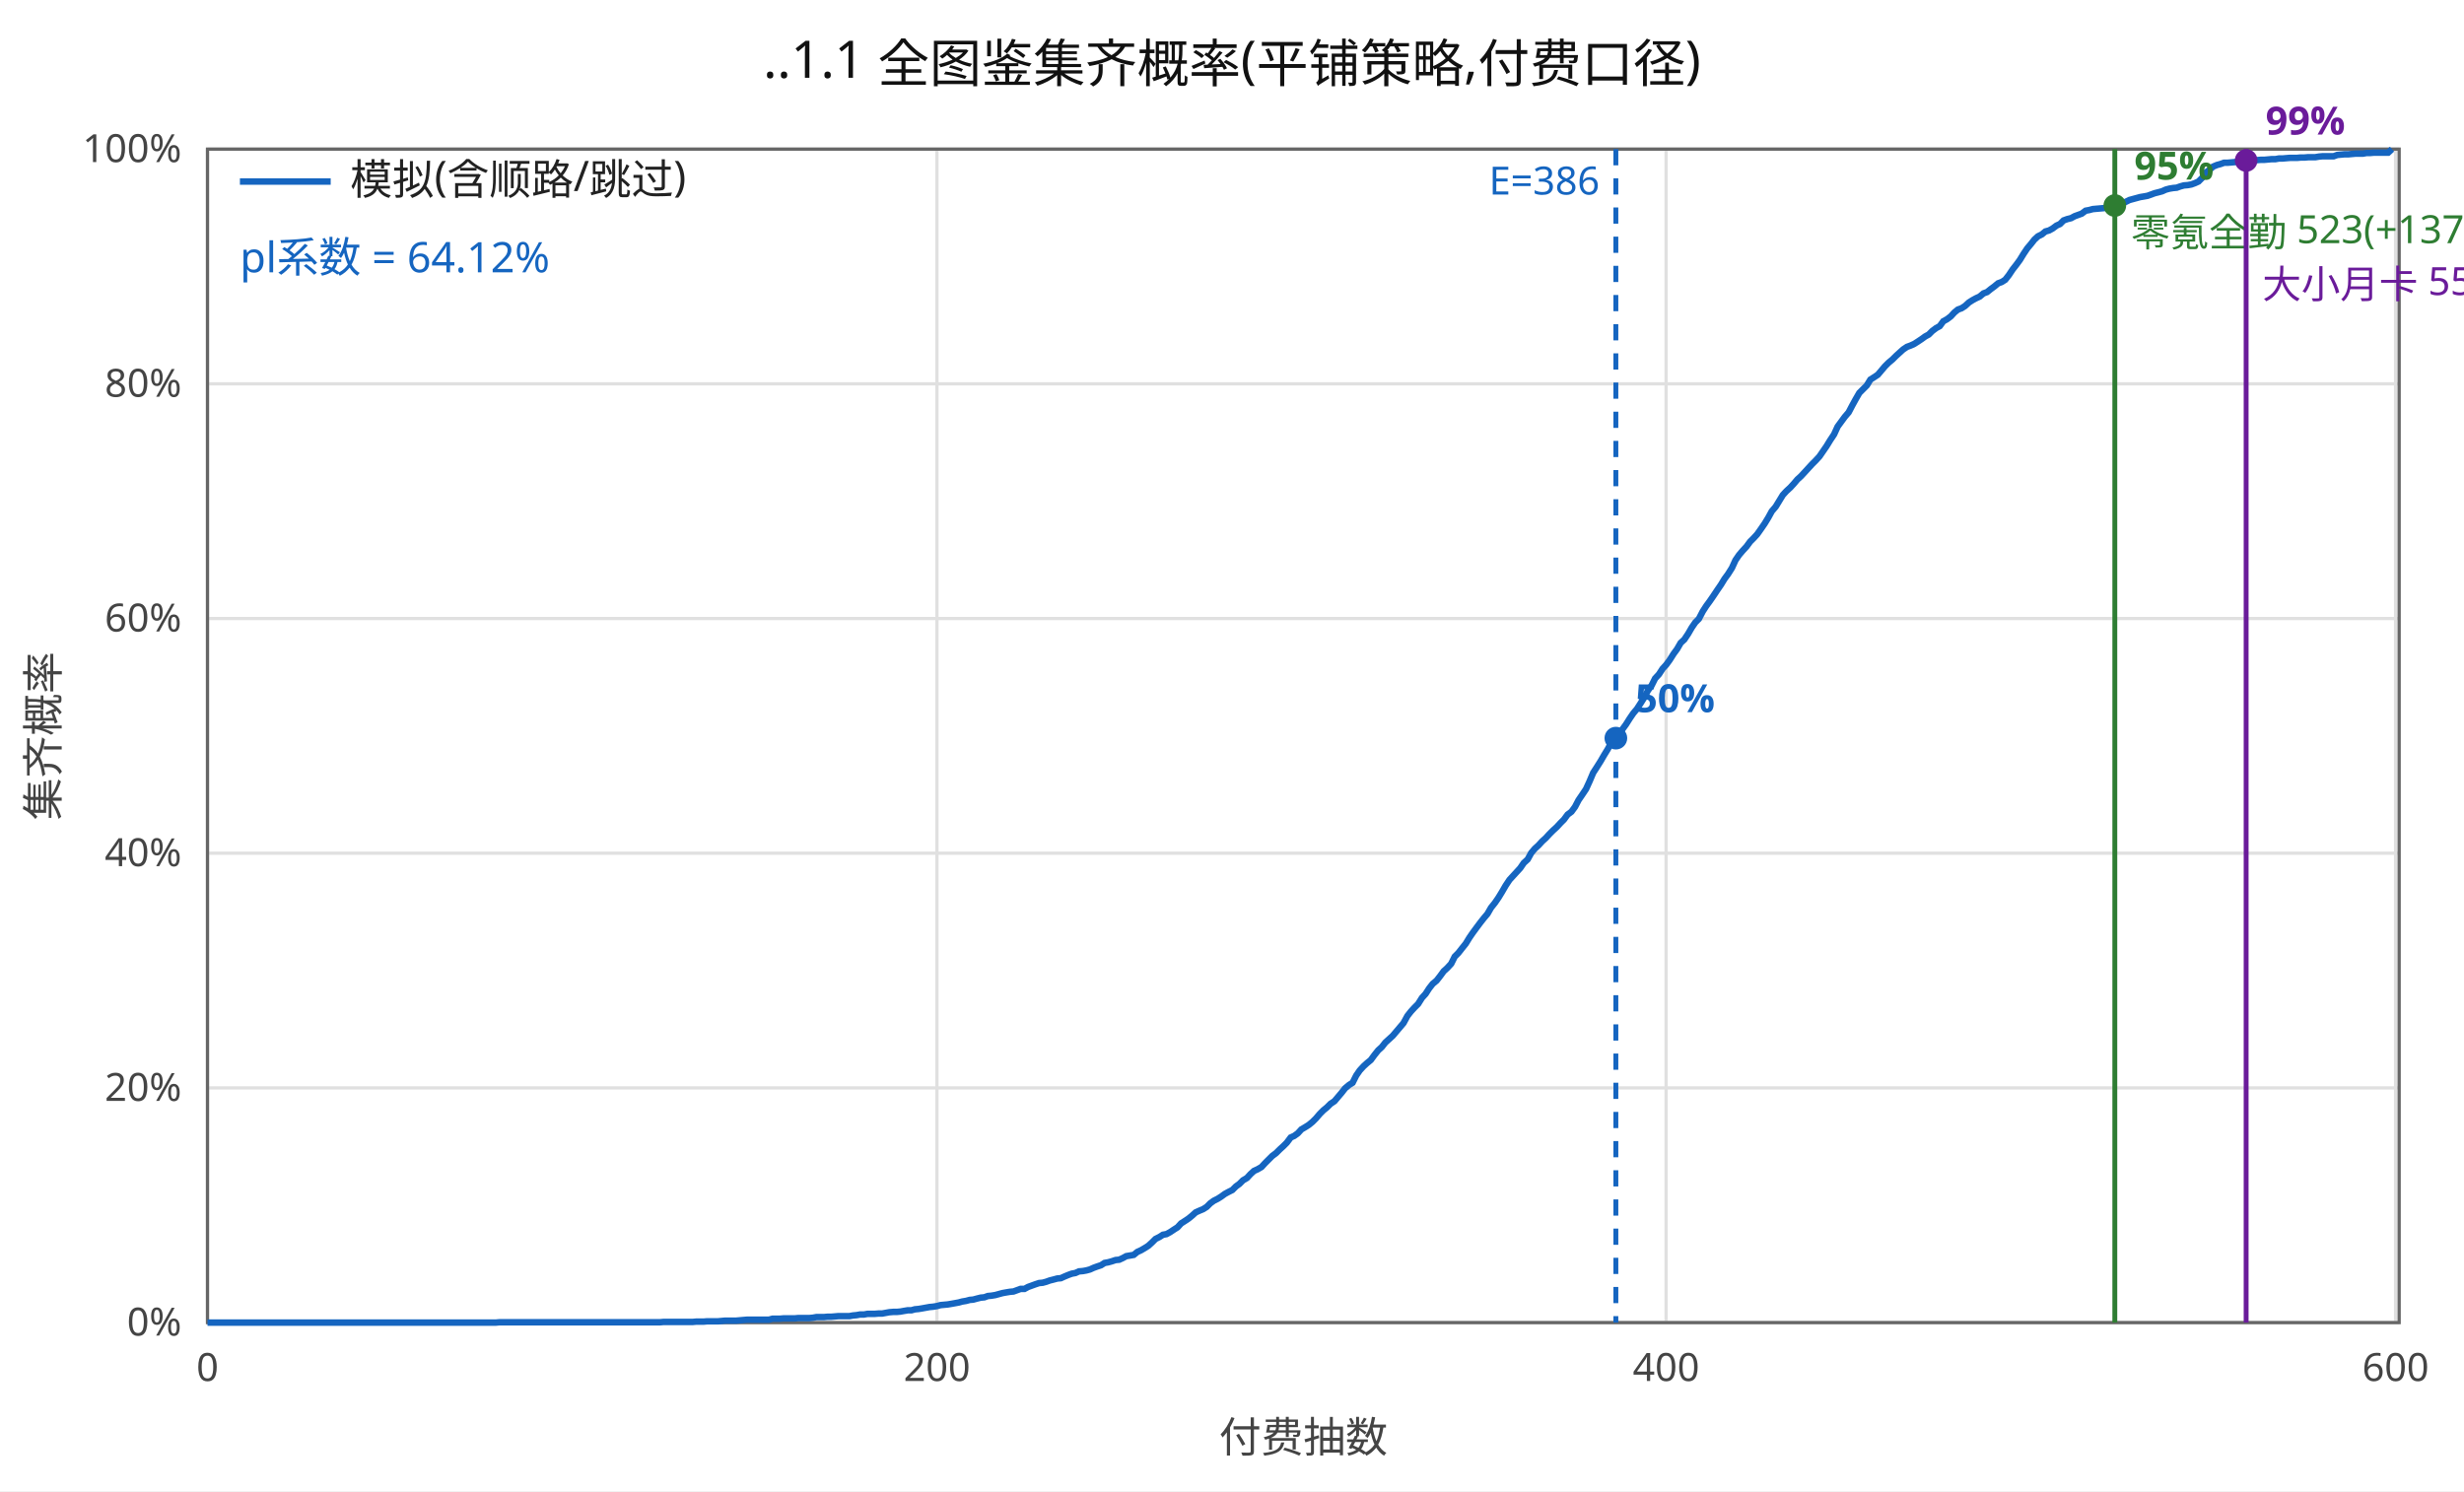
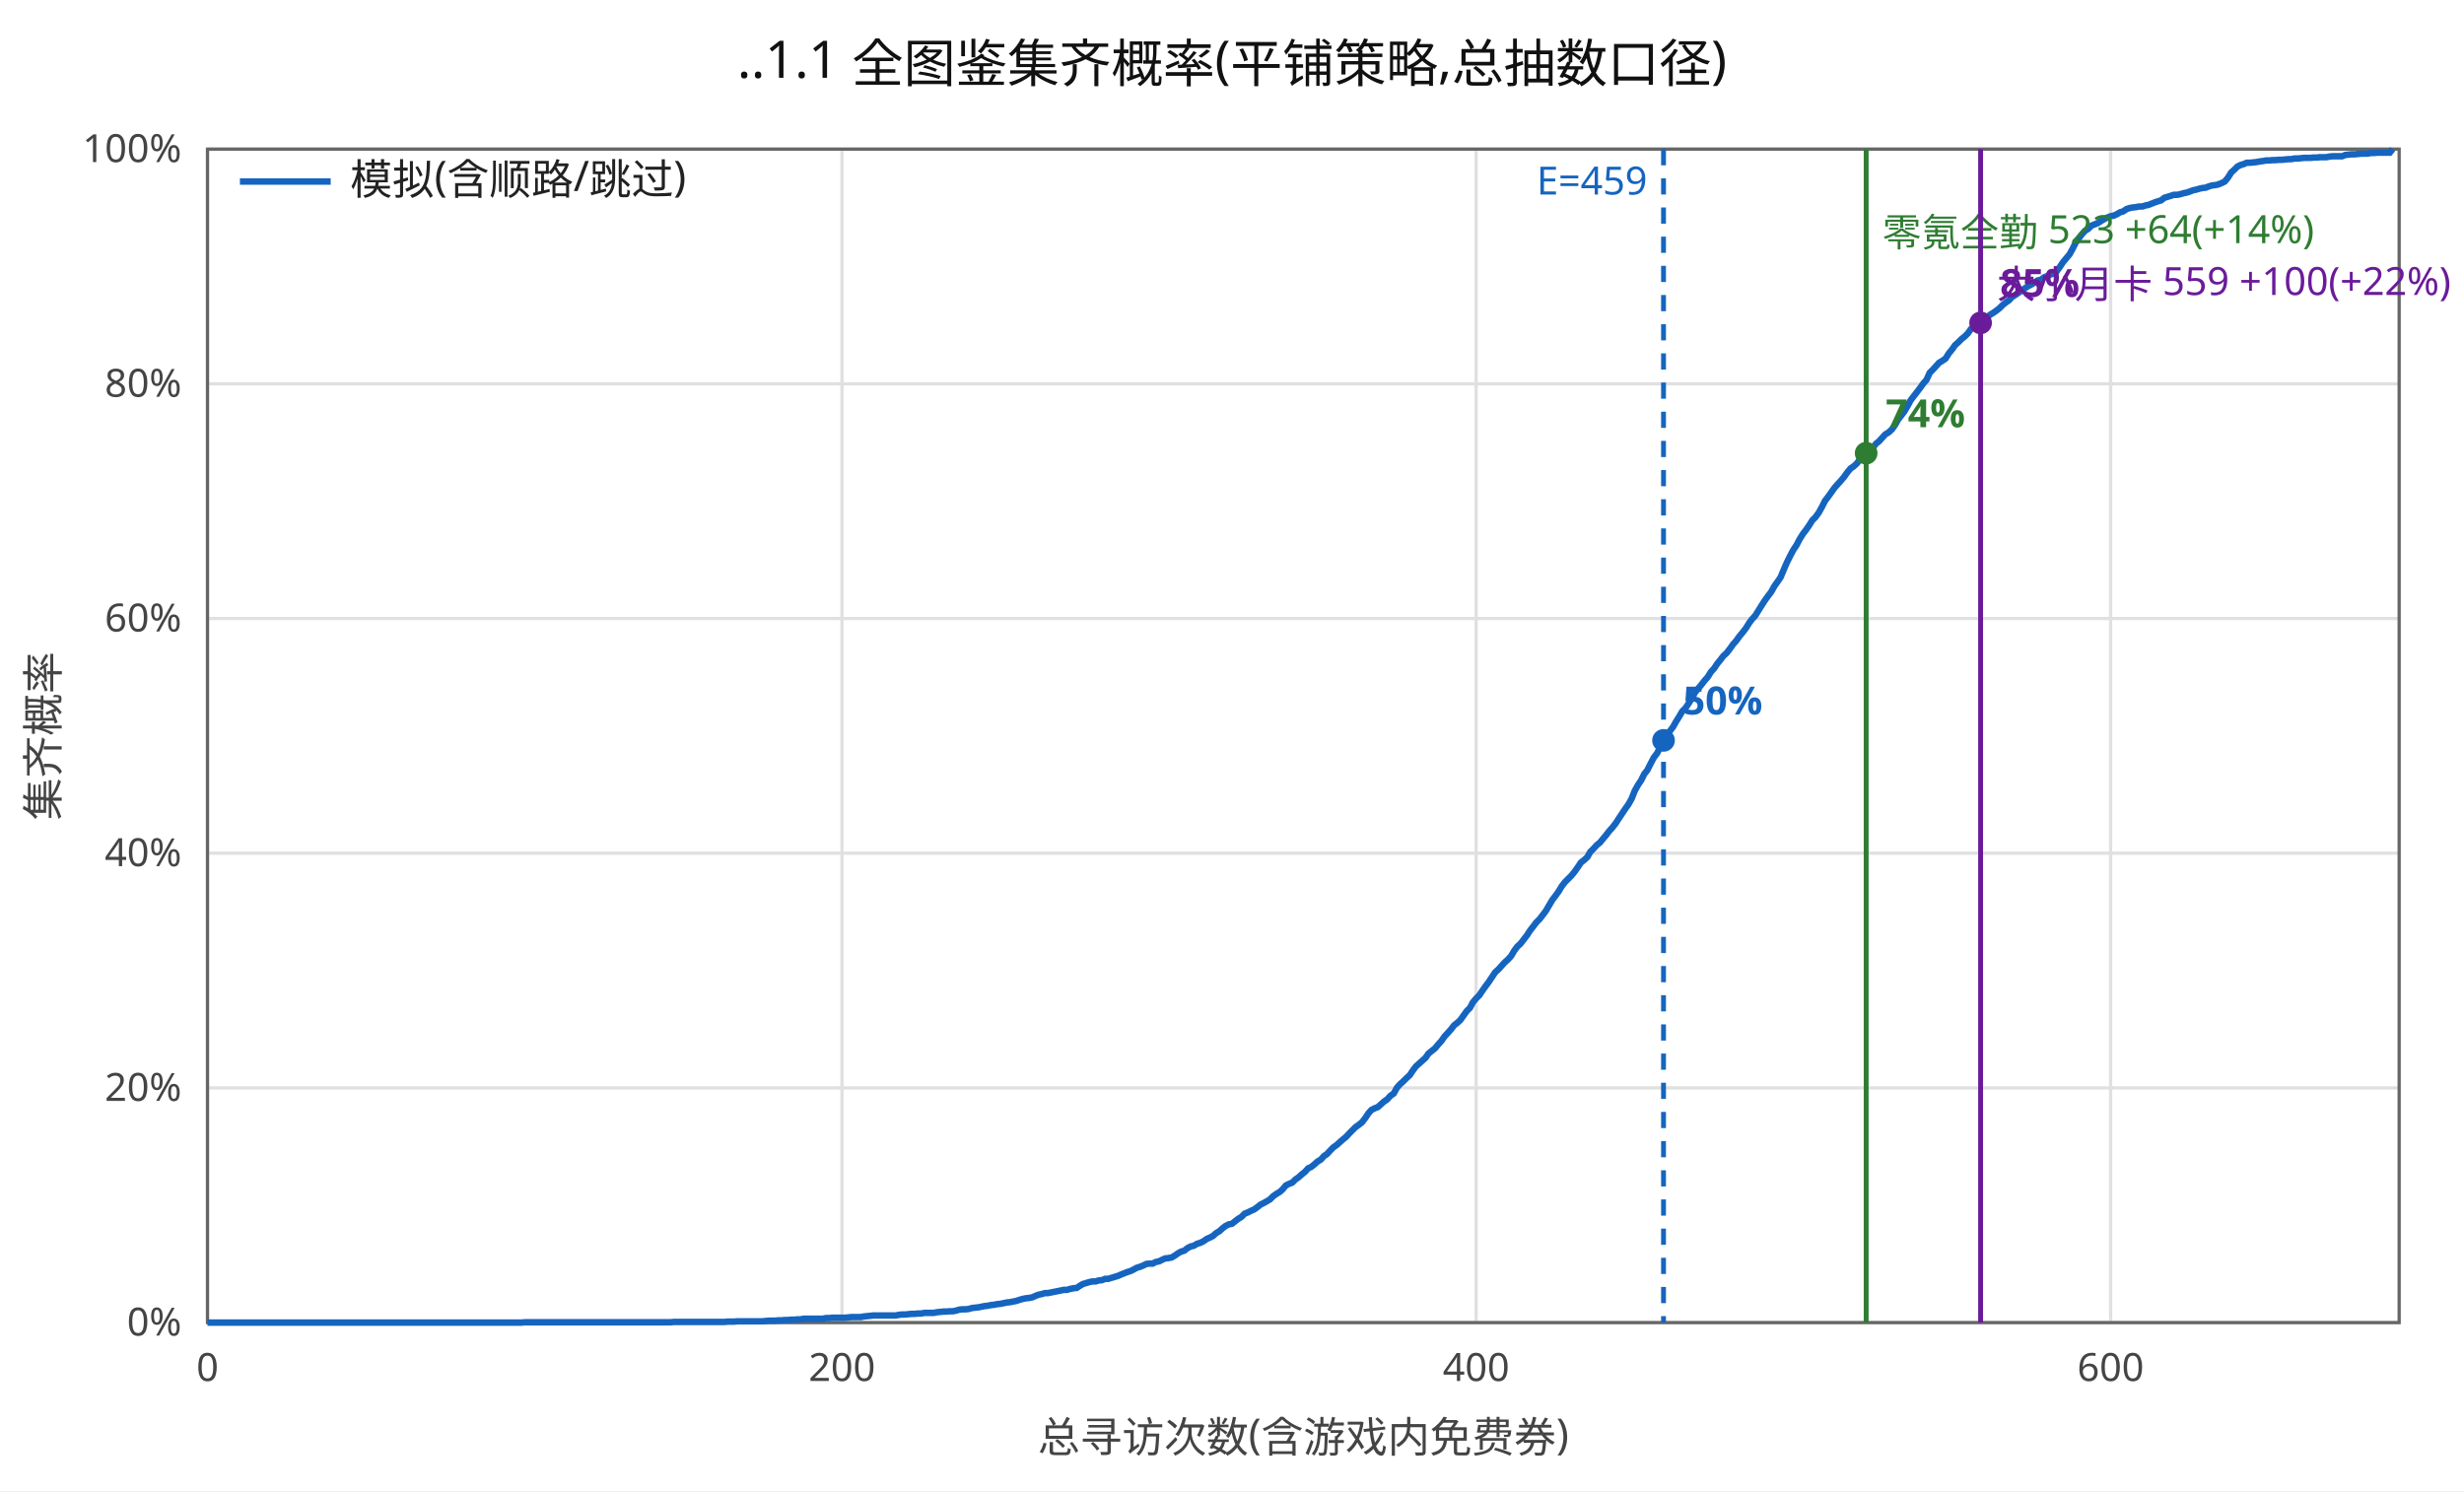
<svg xmlns="http://www.w3.org/2000/svg" width="760" height="460" viewBox="0 0 760 460" font-family="sans-serif">
  <rect x="0" y="0" width="760" height="460" fill="#ffffff" />
-   <text x="380.0" y="24" text-anchor="middle" font-size="16" fill="#111">..1.1 全图鉴集齐概率(平铺策略,付费口径)</text>
+   <text x="380.0" y="24" text-anchor="middle" font-size="16" fill="#111">..1.1 全图鉴集齐概率(平铺策略,总抽数口径)</text>
  <line x1="64" y1="408.0" x2="740" y2="408.0" stroke="#e0e0e0" />
  <line x1="64" y1="335.6" x2="740" y2="335.6" stroke="#e0e0e0" />
  <line x1="64" y1="263.2" x2="740" y2="263.2" stroke="#e0e0e0" />
  <line x1="64" y1="190.8" x2="740" y2="190.8" stroke="#e0e0e0" />
  <line x1="64" y1="118.4" x2="740" y2="118.4" stroke="#e0e0e0" />
  <line x1="64" y1="46.0" x2="740" y2="46.0" stroke="#e0e0e0" />
  <line x1="64.0" y1="46" x2="64.0" y2="408" stroke="#e0e0e0" />
-   <line x1="289.0" y1="46" x2="289.0" y2="408" stroke="#e0e0e0" />
-   <line x1="513.9" y1="46" x2="513.9" y2="408" stroke="#e0e0e0" />
-   <line x1="738.9" y1="46" x2="738.9" y2="408" stroke="#e0e0e0" />
+   <line x1="259.7" y1="46" x2="259.7" y2="408" stroke="#e0e0e0" />
+   <line x1="455.3" y1="46" x2="455.3" y2="408" stroke="#e0e0e0" />
+   <line x1="651.0" y1="46" x2="651.0" y2="408" stroke="#e0e0e0" />
  <rect x="64" y="46" width="676" height="362" fill="none" stroke="#666" />
-   <polyline points="64.0,408.0 65.1,408.0 66.2,408.0 67.4,408.0 68.5,408.0 69.6,408.0 70.7,408.0 71.9,408.0 73.0,408.0 74.1,408.0 75.2,408.0 76.4,408.0 77.5,408.0 78.6,408.0 79.7,408.0 80.9,408.0 82.0,408.0 83.1,408.0 84.2,408.0 85.4,408.0 86.5,408.0 87.6,408.0 88.7,408.0 89.9,408.0 91.0,408.0 92.1,408.0 93.2,408.0 94.4,408.0 95.5,408.0 96.6,408.0 97.7,408.0 98.9,408.0 100.0,408.0 101.1,408.0 102.2,408.0 103.4,408.0 104.5,408.0 105.6,408.0 106.7,408.0 107.9,408.0 109.0,408.0 110.1,408.0 111.2,408.0 112.4,408.0 113.5,408.0 114.6,408.0 115.7,408.0 116.9,408.0 118.0,408.0 119.1,408.0 120.2,408.0 121.4,408.0 122.5,408.0 123.6,408.0 124.7,408.0 125.9,408.0 127.0,408.0 128.1,408.0 129.2,408.0 130.4,408.0 131.5,408.0 132.6,408.0 133.7,408.0 134.9,408.0 136.0,408.0 137.1,408.0 138.2,408.0 139.4,408.0 140.5,408.0 141.6,408.0 142.7,408.0 143.9,408.0 145.0,408.0 146.1,408.0 147.2,408.0 148.4,408.0 149.5,408.0 150.6,408.0 151.7,408.0 152.9,408.0 154.0,407.9 155.1,407.9 156.2,407.9 157.4,407.9 158.5,407.9 159.6,407.9 160.7,407.9 161.9,407.9 163.0,407.9 164.1,407.9 165.2,407.9 166.4,407.9 167.5,407.9 168.6,407.9 169.7,407.9 170.9,407.9 172.0,407.9 173.1,407.9 174.2,407.9 175.4,407.9 176.5,407.9 177.6,407.9 178.7,407.9 179.9,407.9 181.0,407.9 182.1,407.9 183.2,407.9 184.4,407.9 185.5,407.9 186.6,407.9 187.7,407.9 188.9,407.9 190.0,407.9 191.1,407.9 192.2,407.9 193.4,407.9 194.5,407.9 195.6,407.9 196.7,407.9 197.9,407.9 199.0,407.9 200.1,407.9 201.2,407.9 202.3,407.9 203.5,407.9 204.6,407.8 205.7,407.8 206.8,407.8 208.0,407.8 209.1,407.8 210.2,407.8 211.3,407.8 212.5,407.8 213.6,407.8 214.7,407.7 215.8,407.7 217.0,407.7 218.1,407.6 219.2,407.6 220.3,407.6 221.5,407.6 222.6,407.5 223.7,407.4 224.8,407.4 226.0,407.4 227.1,407.4 228.2,407.3 229.3,407.2 230.5,407.1 231.6,407.1 232.7,407.1 233.8,407.1 235.0,407.1 236.1,407.1 237.2,407.1 238.3,406.8 239.5,406.8 240.6,406.8 241.7,406.7 242.8,406.7 244.0,406.7 245.1,406.7 246.2,406.6 247.3,406.6 248.5,406.6 249.6,406.6 250.7,406.5 251.8,406.3 253.0,406.3 254.1,406.3 255.2,406.2 256.3,406.2 257.5,406.1 258.6,406.0 259.7,406.0 260.8,406.0 262.0,406.0 263.1,405.8 264.2,405.7 265.3,405.5 266.5,405.5 267.6,405.3 268.7,405.3 269.8,405.3 271.0,405.2 272.1,405.2 273.2,405.0 274.3,404.8 275.5,404.7 276.6,404.7 277.7,404.6 278.8,404.4 280.0,404.2 281.1,404.2 282.2,403.9 283.3,403.8 284.5,403.6 285.6,403.4 286.7,403.2 287.8,403.1 289.0,402.9 290.1,402.6 291.2,402.5 292.3,402.4 293.5,402.2 294.6,402.0 295.7,401.8 296.8,401.5 298.0,401.3 299.1,401.0 300.2,400.9 301.3,400.6 302.5,400.3 303.6,400.2 304.7,399.8 305.8,399.7 307.0,399.5 308.1,399.2 309.2,398.9 310.3,398.7 311.5,398.5 312.6,398.4 313.7,398.0 314.8,397.6 316.0,397.6 317.1,397.0 318.2,396.6 319.3,396.2 320.5,395.8 321.6,395.7 322.7,395.4 323.8,395.0 325.0,394.7 326.1,394.4 327.2,394.3 328.3,393.8 329.5,393.3 330.6,392.9 331.7,392.7 332.8,392.2 334.0,392.1 335.1,391.9 336.2,391.6 337.3,391.1 338.4,390.7 339.6,390.3 340.7,389.6 341.8,389.4 342.9,389.1 344.1,388.7 345.2,388.6 346.3,388.1 347.4,387.5 348.6,387.3 349.7,387.1 350.8,386.2 351.9,385.7 353.1,385.0 354.2,384.3 355.3,383.3 356.4,382.2 357.6,381.6 358.7,380.9 359.8,380.7 360.9,380.1 362.1,379.3 363.2,378.6 364.3,377.4 365.4,376.7 366.6,375.9 367.7,375.0 368.8,374.0 369.9,373.5 371.1,373.0 372.2,372.3 373.3,371.2 374.4,370.4 375.6,369.8 376.7,369.1 377.8,368.3 378.9,367.7 380.1,367.1 381.2,366.0 382.3,365.2 383.4,364.1 384.6,363.4 385.7,362.2 386.8,361.2 387.9,360.7 389.1,360.0 390.2,358.8 391.3,357.7 392.4,356.6 393.6,355.7 394.7,354.6 395.8,353.6 396.9,352.5 398.1,350.9 399.2,350.4 400.3,349.6 401.4,348.4 402.6,347.7 403.7,347.0 404.8,346.1 405.9,345.0 407.1,343.6 408.2,342.5 409.3,341.6 410.4,340.5 411.6,339.7 412.7,338.4 413.8,337.1 414.9,335.7 416.1,334.7 417.2,334.0 418.3,331.8 419.4,330.2 420.6,328.9 421.7,327.9 422.8,327.0 423.9,325.5 425.1,324.0 426.2,323.0 427.3,321.6 428.4,320.6 429.6,319.5 430.7,318.2 431.8,316.9 432.9,315.6 434.1,313.4 435.2,312.0 436.3,310.8 437.4,309.7 438.6,307.8 439.7,306.6 440.8,304.9 441.9,303.5 443.1,302.5 444.2,301.1 445.3,299.6 446.4,298.6 447.6,297.3 448.7,295.1 449.8,294.0 450.9,292.6 452.1,291.1 453.2,289.3 454.3,287.7 455.4,286.2 456.6,284.6 457.7,283.2 458.8,281.9 459.9,280.0 461.1,278.5 462.2,276.9 463.3,275.1 464.4,273.2 465.6,271.4 466.7,270.2 467.8,269.0 468.9,267.8 470.0,266.2 471.2,265.1 472.3,263.1 473.4,261.8 474.5,260.8 475.7,259.5 476.8,258.5 477.9,257.3 479.0,256.2 480.2,255.1 481.3,253.9 482.4,252.8 483.5,251.3 484.7,250.4 485.8,248.9 486.9,246.8 488.0,245.2 489.2,243.4 490.3,241.0 491.4,238.4 492.5,236.7 493.7,234.8 494.8,232.9 495.9,231.1 497.0,229.1 498.2,227.9 499.3,226.9 500.4,225.0 501.5,223.5 502.7,221.6 503.8,220.0 504.9,218.7 506.0,217.0 507.2,215.1 508.3,213.0 509.4,211.5 510.5,209.3 511.7,208.0 512.8,206.3 513.9,205.1 515.0,203.6 516.2,201.7 517.3,200.2 518.4,198.3 519.5,197.3 520.7,195.5 521.8,193.6 522.9,192.0 524.0,190.9 525.2,188.6 526.3,186.9 527.4,185.4 528.5,183.8 529.7,182.0 530.8,180.4 531.9,178.6 533.0,177.1 534.2,175.2 535.3,172.8 536.4,171.2 537.5,169.9 538.7,168.6 539.8,167.1 540.9,166.0 542.0,164.8 543.2,163.1 544.3,161.5 545.4,159.7 546.5,157.7 547.7,156.3 548.8,154.5 549.9,152.7 551.0,151.5 552.2,150.4 553.3,149.2 554.4,147.9 555.5,146.9 556.7,145.6 557.8,144.4 558.9,143.2 560.0,142.1 561.2,140.8 562.3,139.2 563.4,137.6 564.5,135.8 565.7,134.0 566.8,131.6 567.9,130.1 569.0,128.6 570.2,127.2 571.3,125.1 572.4,123.1 573.5,121.2 574.7,120.0 575.8,118.9 576.9,117.1 578.0,116.4 579.2,115.6 580.3,114.3 581.4,113.0 582.5,111.9 583.7,110.9 584.8,109.8 585.9,108.8 587.0,107.8 588.2,107.0 589.3,106.6 590.4,106.1 591.5,105.4 592.7,104.6 593.8,103.8 594.9,103.2 596.0,102.1 597.2,101.2 598.3,100.6 599.4,99.1 600.5,98.5 601.7,97.6 602.8,96.4 603.9,95.5 605.0,95.1 606.1,94.4 607.3,93.3 608.4,92.6 609.5,92.0 610.6,91.5 611.8,90.5 612.9,90.1 614.0,89.2 615.1,88.4 616.3,87.4 617.4,87.0 618.5,86.3 619.6,84.9 620.8,83.1 621.9,81.7 623.0,80.2 624.1,78.4 625.3,76.6 626.4,75.3 627.5,73.9 628.6,72.9 629.8,72.3 630.9,71.4 632.0,71.1 633.1,70.5 634.3,69.6 635.4,69.1 636.5,68.0 637.6,67.6 638.8,67.3 639.9,66.7 641.0,66.3 642.1,65.9 643.3,65.0 644.4,64.8 645.5,64.5 646.6,64.4 647.8,64.3 648.9,64.2 650.0,64.0 651.1,63.7 652.3,63.4 653.4,62.9 654.5,62.7 655.6,62.3 656.8,61.7 657.9,61.4 659.0,61.1 660.1,60.8 661.3,60.6 662.4,60.4 663.5,60.0 664.6,59.6 665.8,59.3 666.9,59.0 668.0,58.5 669.1,58.2 670.3,58.0 671.4,57.9 672.5,57.5 673.6,57.2 674.8,57.1 675.9,56.9 677.0,56.5 678.1,56.0 679.3,54.8 680.4,53.2 681.5,52.4 682.6,51.4 683.8,50.9 684.9,50.6 686.0,50.2 687.1,50.2 688.3,50.1 689.4,50.0 690.5,49.8 691.6,49.7 692.8,49.5 693.9,49.5 695.0,49.4 696.1,49.4 697.3,49.3 698.4,49.3 699.5,49.2 700.6,49.1 701.8,49.1 702.9,48.9 704.0,48.9 705.1,48.8 706.3,48.7 707.4,48.7 708.5,48.7 709.6,48.6 710.8,48.6 711.9,48.5 713.0,48.5 714.1,48.5 715.3,48.3 716.4,48.2 717.5,48.2 718.6,48.2 719.8,48.2 720.9,47.8 722.0,47.7 723.1,47.6 724.3,47.6 725.4,47.5 726.5,47.4 727.6,47.4 728.8,47.4 729.9,47.2 731.0,47.2 732.1,47.1 733.3,47.1 734.4,47.1 735.5,47.1 736.6,47.1 737.8,46.0" fill="none" stroke="#1565c0" stroke-width="2" />
-   <line x1="498.4" y1="46" x2="498.4" y2="408" stroke="#1565c0" stroke-width="1.5" stroke-dasharray="5,4" />
-   <text x="493.4" y="60" text-anchor="end" font-size="12" fill="#1565c0">E=386</text>
-   <circle cx="498.4" cy="227.7" r="3.5" fill="#1565c0" />
-   <text x="504.4" y="219.7" font-size="12" font-weight="bold" fill="#1565c0">50%</text>
+   <polyline points="64.0,408.0 65.0,408.0 66.0,408.0 66.9,408.0 67.9,408.0 68.9,408.0 69.9,408.0 70.8,408.0 71.8,408.0 72.8,408.0 73.8,408.0 74.8,408.0 75.7,408.0 76.7,408.0 77.7,408.0 78.7,408.0 79.7,408.0 80.6,408.0 81.6,408.0 82.6,408.0 83.6,408.0 84.5,408.0 85.5,408.0 86.5,408.0 87.5,408.0 88.5,408.0 89.4,408.0 90.4,408.0 91.4,408.0 92.4,408.0 93.3,408.0 94.3,408.0 95.3,408.0 96.3,408.0 97.3,408.0 98.2,408.0 99.2,408.0 100.2,408.0 101.2,408.0 102.2,408.0 103.1,408.0 104.1,408.0 105.1,408.0 106.1,408.0 107.0,408.0 108.0,408.0 109.0,408.0 110.0,408.0 111.0,408.0 111.9,408.0 112.9,408.0 113.9,408.0 114.9,408.0 115.8,408.0 116.8,408.0 117.8,408.0 118.8,408.0 119.8,408.0 120.7,408.0 121.7,408.0 122.7,408.0 123.7,408.0 124.7,408.0 125.6,408.0 126.6,408.0 127.6,408.0 128.6,408.0 129.5,408.0 130.5,408.0 131.5,408.0 132.5,408.0 133.5,408.0 134.4,408.0 135.4,408.0 136.4,408.0 137.4,408.0 138.4,408.0 139.3,408.0 140.3,408.0 141.3,408.0 142.3,408.0 143.2,408.0 144.2,408.0 145.2,408.0 146.2,408.0 147.2,408.0 148.1,408.0 149.1,408.0 150.1,408.0 151.1,408.0 152.0,408.0 153.0,408.0 154.0,408.0 155.0,408.0 156.0,408.0 156.9,408.0 157.9,408.0 158.9,408.0 159.9,408.0 160.9,408.0 161.8,407.9 162.8,407.9 163.8,407.9 164.8,407.9 165.7,407.9 166.7,407.9 167.7,407.9 168.7,407.9 169.7,407.9 170.6,407.9 171.6,407.9 172.6,407.9 173.6,407.9 174.5,407.9 175.5,407.9 176.5,407.9 177.5,407.9 178.5,407.9 179.4,407.9 180.4,407.9 181.4,407.9 182.4,407.9 183.4,407.9 184.3,407.9 185.3,407.9 186.3,407.9 187.3,407.9 188.2,407.9 189.2,407.9 190.2,407.9 191.2,407.9 192.2,407.9 193.1,407.9 194.1,407.9 195.1,407.9 196.1,407.9 197.0,407.9 198.0,407.9 199.0,407.9 200.0,407.9 201.0,407.9 201.9,407.9 202.9,407.9 203.9,407.9 204.9,407.9 205.9,407.9 206.8,407.9 207.8,407.8 208.8,407.8 209.8,407.8 210.7,407.8 211.7,407.8 212.7,407.8 213.7,407.8 214.7,407.8 215.6,407.8 216.6,407.8 217.6,407.8 218.6,407.8 219.5,407.8 220.5,407.8 221.5,407.8 222.5,407.8 223.5,407.8 224.4,407.7 225.4,407.7 226.4,407.7 227.4,407.6 228.4,407.6 229.3,407.6 230.3,407.6 231.3,407.6 232.3,407.6 233.2,407.6 234.2,407.6 235.2,407.6 236.2,407.5 237.2,407.4 238.1,407.4 239.1,407.4 240.1,407.3 241.1,407.3 242.0,407.2 243.0,407.2 244.0,407.1 245.0,407.1 246.0,407.0 246.9,407.0 247.9,406.8 248.9,406.8 249.9,406.8 250.9,406.8 251.8,406.8 252.8,406.8 253.8,406.8 254.8,406.6 255.7,406.6 256.7,406.5 257.7,406.5 258.7,406.5 259.7,406.5 260.6,406.5 261.6,406.4 262.6,406.3 263.6,406.3 264.5,406.3 265.5,406.3 266.5,406.1 267.5,406.0 268.5,405.9 269.4,405.8 270.4,405.8 271.4,405.8 272.4,405.8 273.4,405.8 274.3,405.8 275.3,405.8 276.3,405.8 277.3,405.6 278.2,405.5 279.2,405.5 280.2,405.4 281.2,405.3 282.2,405.3 283.1,405.2 284.1,405.2 285.1,405.0 286.1,405.0 287.1,405.0 288.0,405.0 289.0,404.8 290.0,404.7 291.0,404.6 291.9,404.6 292.9,404.5 293.9,404.5 294.9,404.3 295.9,404.0 296.8,403.9 297.8,403.9 298.8,403.8 299.8,403.5 300.7,403.4 301.7,403.3 302.7,403.1 303.7,402.9 304.7,402.8 305.6,402.6 306.6,402.5 307.6,402.3 308.6,402.2 309.6,402.0 310.5,401.8 311.5,401.7 312.5,401.5 313.5,401.3 314.4,401.0 315.4,400.7 316.4,400.5 317.4,400.4 318.4,400.2 319.3,399.8 320.3,399.4 321.3,399.2 322.3,398.9 323.2,398.9 324.2,398.7 325.2,398.5 326.2,398.3 327.2,398.1 328.1,397.9 329.1,397.9 330.1,397.6 331.1,397.4 332.1,397.3 333.0,396.7 334.0,396.1 335.0,395.8 336.0,395.5 336.9,395.3 337.9,395.3 338.9,395.0 339.9,394.9 340.9,394.5 341.8,394.5 342.8,394.2 343.8,393.9 344.8,393.6 345.7,393.2 346.7,392.8 347.7,392.4 348.7,392.1 349.7,391.6 350.6,391.1 351.6,390.8 352.6,390.4 353.6,389.9 354.6,389.8 355.5,389.8 356.5,389.3 357.5,389.1 358.5,388.6 359.4,388.2 360.4,388.1 361.4,387.9 362.4,387.3 363.4,386.6 364.3,386.1 365.3,385.8 366.3,385.0 367.3,384.5 368.2,384.3 369.2,383.7 370.2,383.4 371.2,382.9 372.2,382.2 373.1,381.8 374.1,381.3 375.1,380.4 376.1,379.8 377.1,378.9 378.0,378.2 379.0,377.7 380.0,377.5 381.0,376.7 381.9,376.0 382.9,375.4 383.9,374.4 384.9,374.0 385.9,373.5 386.8,373.1 387.8,372.4 388.8,371.6 389.8,371.1 390.7,370.6 391.7,370.0 392.7,369.0 393.7,368.3 394.7,367.7 395.6,366.9 396.6,365.7 397.6,365.2 398.6,364.8 399.6,363.8 400.5,363.2 401.5,362.3 402.5,361.5 403.5,360.4 404.4,360.0 405.4,359.2 406.4,358.3 407.4,357.7 408.4,356.6 409.3,356.0 410.3,354.9 411.3,353.9 412.3,353.2 413.3,352.3 414.2,351.5 415.2,350.7 416.2,349.6 417.2,348.6 418.1,347.7 419.1,347.0 420.1,346.2 421.1,344.9 422.1,343.4 423.0,342.4 424.0,341.9 425.0,341.5 426.0,340.6 426.9,339.8 427.9,339.1 428.9,338.0 429.9,337.3 430.9,335.5 431.8,334.5 432.8,333.6 433.8,332.6 434.8,331.7 435.8,330.2 436.7,329.0 437.7,328.1 438.7,327.2 439.7,326.3 440.6,325.0 441.6,324.2 442.6,323.4 443.6,322.2 444.6,321.1 445.5,319.8 446.5,318.7 447.5,317.6 448.5,316.3 449.4,315.6 450.4,314.7 451.4,313.3 452.4,311.9 453.4,310.9 454.3,309.2 455.3,308.0 456.3,307.0 457.3,305.5 458.3,304.1 459.2,302.9 460.2,301.4 461.2,299.9 462.2,299.0 463.1,298.0 464.1,296.9 465.1,296.0 466.1,294.9 467.1,293.2 468.0,292.0 469.0,291.1 470.0,289.8 471.0,288.5 471.9,287.1 472.9,285.8 473.9,284.5 474.9,283.5 475.9,282.2 476.8,281.0 477.8,279.3 478.8,277.6 479.8,276.3 480.8,274.9 481.7,273.4 482.7,272.1 483.7,271.1 484.7,270.1 485.6,269.0 486.6,267.6 487.6,266.1 488.6,265.3 489.6,264.4 490.5,262.8 491.5,261.8 492.5,260.7 493.5,259.9 494.4,258.8 495.4,257.6 496.4,256.3 497.4,255.2 498.4,253.9 499.3,252.5 500.3,251.0 501.3,249.5 502.3,248.1 503.3,246.3 504.2,244.0 505.2,242.2 506.2,240.7 507.2,238.7 508.1,237.6 509.1,235.6 510.1,233.7 511.1,232.4 512.1,230.5 513.0,228.6 514.0,226.9 515.0,225.6 516.0,224.3 516.9,222.7 517.9,221.1 518.9,219.4 519.9,218.4 520.9,216.9 521.8,215.5 522.8,213.6 523.8,212.4 524.8,211.2 525.8,209.9 526.7,208.9 527.7,207.3 528.7,206.2 529.7,204.7 530.6,203.6 531.6,202.3 532.6,201.4 533.6,200.1 534.6,198.7 535.5,197.7 536.5,196.3 537.5,195.1 538.5,193.8 539.5,192.2 540.4,191.0 541.4,189.9 542.4,188.3 543.4,186.7 544.3,185.3 545.3,183.9 546.3,182.6 547.3,180.8 548.3,179.4 549.2,178.1 550.2,175.7 551.2,173.4 552.2,171.4 553.1,169.7 554.1,168.2 555.1,166.3 556.1,164.7 557.1,163.4 558.0,162.1 559.0,160.5 560.0,159.5 561.0,158.1 562.0,156.3 562.9,154.5 563.9,153.2 564.9,151.8 565.9,150.4 566.8,149.4 567.8,148.3 568.8,147.1 569.8,145.7 570.8,144.5 571.7,143.9 572.7,143.0 573.7,141.7 574.7,140.5 575.6,139.8 576.6,138.9 577.6,138.2 578.6,136.9 579.6,136.1 580.5,135.1 581.5,134.0 582.5,133.4 583.5,132.5 584.5,131.1 585.4,129.5 586.4,128.2 587.4,126.9 588.4,125.2 589.3,123.5 590.3,122.2 591.3,120.9 592.3,119.6 593.3,118.2 594.2,117.2 595.2,115.0 596.2,114.0 597.2,112.9 598.1,111.9 599.1,111.3 600.1,110.6 601.1,109.0 602.1,107.8 603.0,106.5 604.0,105.6 605.0,104.6 606.0,103.8 607.0,102.8 607.9,101.5 608.9,101.0 609.9,100.4 610.9,99.6 611.8,98.6 612.8,98.0 613.8,97.1 614.8,96.5 615.8,95.8 616.7,95.1 617.7,94.1 618.7,93.3 619.7,92.6 620.6,91.6 621.6,91.0 622.6,90.3 623.6,89.7 624.6,88.9 625.5,88.3 626.5,87.8 627.5,87.2 628.5,86.5 629.5,86.3 630.4,85.6 631.4,85.2 632.4,84.7 633.4,84.4 634.3,83.8 635.3,82.4 636.3,80.9 637.3,79.7 638.3,78.5 639.2,76.9 640.2,74.9 641.2,73.5 642.2,72.2 643.1,71.2 644.1,70.6 645.1,69.6 646.1,69.2 647.1,68.8 648.0,68.2 649.0,67.6 650.0,67.1 651.0,66.7 652.0,66.5 652.9,66.1 653.9,65.5 654.9,65.2 655.9,64.5 656.8,64.2 657.8,64.0 658.8,63.9 659.8,63.7 660.8,63.7 661.7,63.4 662.7,63.2 663.7,62.8 664.7,62.4 665.6,62.1 666.6,61.8 667.6,61.0 668.6,60.7 669.6,60.4 670.5,60.1 671.5,60.1 672.5,59.9 673.5,59.6 674.5,59.4 675.4,59.1 676.4,58.7 677.4,58.5 678.4,58.2 679.3,58.0 680.3,57.9 681.3,57.5 682.3,57.2 683.3,57.1 684.2,56.9 685.2,56.5 686.2,56.0 687.2,54.8 688.2,53.2 689.1,52.4 690.1,51.4 691.1,50.9 692.1,50.6 693.0,50.2 694.0,50.2 695.0,50.1 696.0,50.0 697.0,49.8 697.9,49.7 698.9,49.5 699.9,49.5 700.9,49.4 701.8,49.4 702.8,49.3 703.8,49.3 704.8,49.2 705.8,49.1 706.7,49.1 707.7,48.9 708.7,48.9 709.7,48.8 710.7,48.7 711.6,48.7 712.6,48.7 713.6,48.6 714.6,48.6 715.5,48.5 716.5,48.5 717.5,48.5 718.5,48.3 719.5,48.2 720.4,48.2 721.4,48.2 722.4,48.2 723.4,47.8 724.3,47.7 725.3,47.6 726.3,47.6 727.3,47.5 728.3,47.4 729.2,47.4 730.2,47.4 731.2,47.2 732.2,47.2 733.2,47.1 734.1,47.1 735.1,47.1 736.1,47.1 737.1,47.1 738.0,46.0" fill="none" stroke="#1565c0" stroke-width="2" />
+   <line x1="513.1" y1="46" x2="513.1" y2="408" stroke="#1565c0" stroke-width="1.5" stroke-dasharray="5,4" />
+   <text x="508.1" y="60" text-anchor="end" font-size="12" fill="#1565c0">E=459</text>
+   <circle cx="513.1" cy="228.4" r="3.5" fill="#1565c0" />
+   <text x="519.1" y="220.4" font-size="12" font-weight="bold" fill="#1565c0">50%</text>
  <line x1="74" y1="56" x2="102" y2="56" stroke="#1565c0" stroke-width="2" />
  <text x="108" y="60" font-size="13" fill="#222">模拟(含顺路/跳过)</text>
-   <text x="74" y="84" font-size="13" fill="#1565c0">pl系数 = 64.12%</text>
-   <line x1="652.3" y1="46" x2="652.3" y2="408" stroke="#2e7d32" stroke-width="1.5" />
-   <circle cx="652.3" cy="63.4" r="3.5" fill="#2e7d32" />
-   <text x="658.3" y="55.4" font-size="12" font-weight="bold" fill="#2e7d32">95%</text>
-   <text x="657.3" y="76" font-size="12" fill="#2e7d32">零氪全勤 523(+137)</text>
-   <line x1="692.8" y1="46" x2="692.8" y2="408" stroke="#6a1b9a" stroke-width="1.5" />
-   <circle cx="692.8" cy="49.5" r="3.5" fill="#6a1b9a" />
-   <text x="698.8" y="41.5" font-size="12" font-weight="bold" fill="#6a1b9a">99%</text>
-   <text x="697.8" y="92" font-size="12" fill="#6a1b9a">大小月卡 559(+173)</text>
+   <line x1="575.6" y1="46" x2="575.6" y2="408" stroke="#2e7d32" stroke-width="1.5" />
+   <circle cx="575.6" cy="139.8" r="3.5" fill="#2e7d32" />
+   <text x="581.6" y="131.8" font-size="12" font-weight="bold" fill="#2e7d32">74%</text>
+   <text x="580.6" y="76" font-size="12" fill="#2e7d32">零氪全勤 523 +64(+14%)</text>
+   <line x1="610.9" y1="46" x2="610.9" y2="408" stroke="#6a1b9a" stroke-width="1.5" />
+   <circle cx="610.9" cy="99.6" r="3.5" fill="#6a1b9a" />
+   <text x="616.9" y="91.6" font-size="12" font-weight="bold" fill="#6a1b9a">85%</text>
+   <text x="615.9" y="92" font-size="12" fill="#6a1b9a">大小月卡 559 +100(+22%)</text>
  <text x="56" y="412.0" text-anchor="end" font-size="12" fill="#444">0%</text>
  <text x="56" y="339.6" text-anchor="end" font-size="12" fill="#444">20%</text>
  <text x="56" y="267.2" text-anchor="end" font-size="12" fill="#444">40%</text>
  <text x="56" y="194.8" text-anchor="end" font-size="12" fill="#444">60%</text>
  <text x="56" y="122.4" text-anchor="end" font-size="12" fill="#444">80%</text>
  <text x="56" y="50.0" text-anchor="end" font-size="12" fill="#444">100%</text>
  <text x="64.0" y="426" text-anchor="middle" font-size="12" fill="#444">0</text>
-   <text x="289.0" y="426" text-anchor="middle" font-size="12" fill="#444">200</text>
-   <text x="513.9" y="426" text-anchor="middle" font-size="12" fill="#444">400</text>
-   <text x="738.9" y="426" text-anchor="middle" font-size="12" fill="#444">600</text>
-   <text x="402.0" y="448" text-anchor="middle" font-size="13" fill="#444">付费抽数</text>
+   <text x="259.7" y="426" text-anchor="middle" font-size="12" fill="#444">200</text>
+   <text x="455.3" y="426" text-anchor="middle" font-size="12" fill="#444">400</text>
+   <text x="651.0" y="426" text-anchor="middle" font-size="12" fill="#444">600</text>
+   <text x="402.0" y="448" text-anchor="middle" font-size="13" fill="#444">总寻访次数(含游戏内免费券)</text>
  <text x="18" y="227.0" text-anchor="middle" font-size="13" fill="#444" transform="rotate(-90 18 227.0)">集齐概率</text>
</svg>
